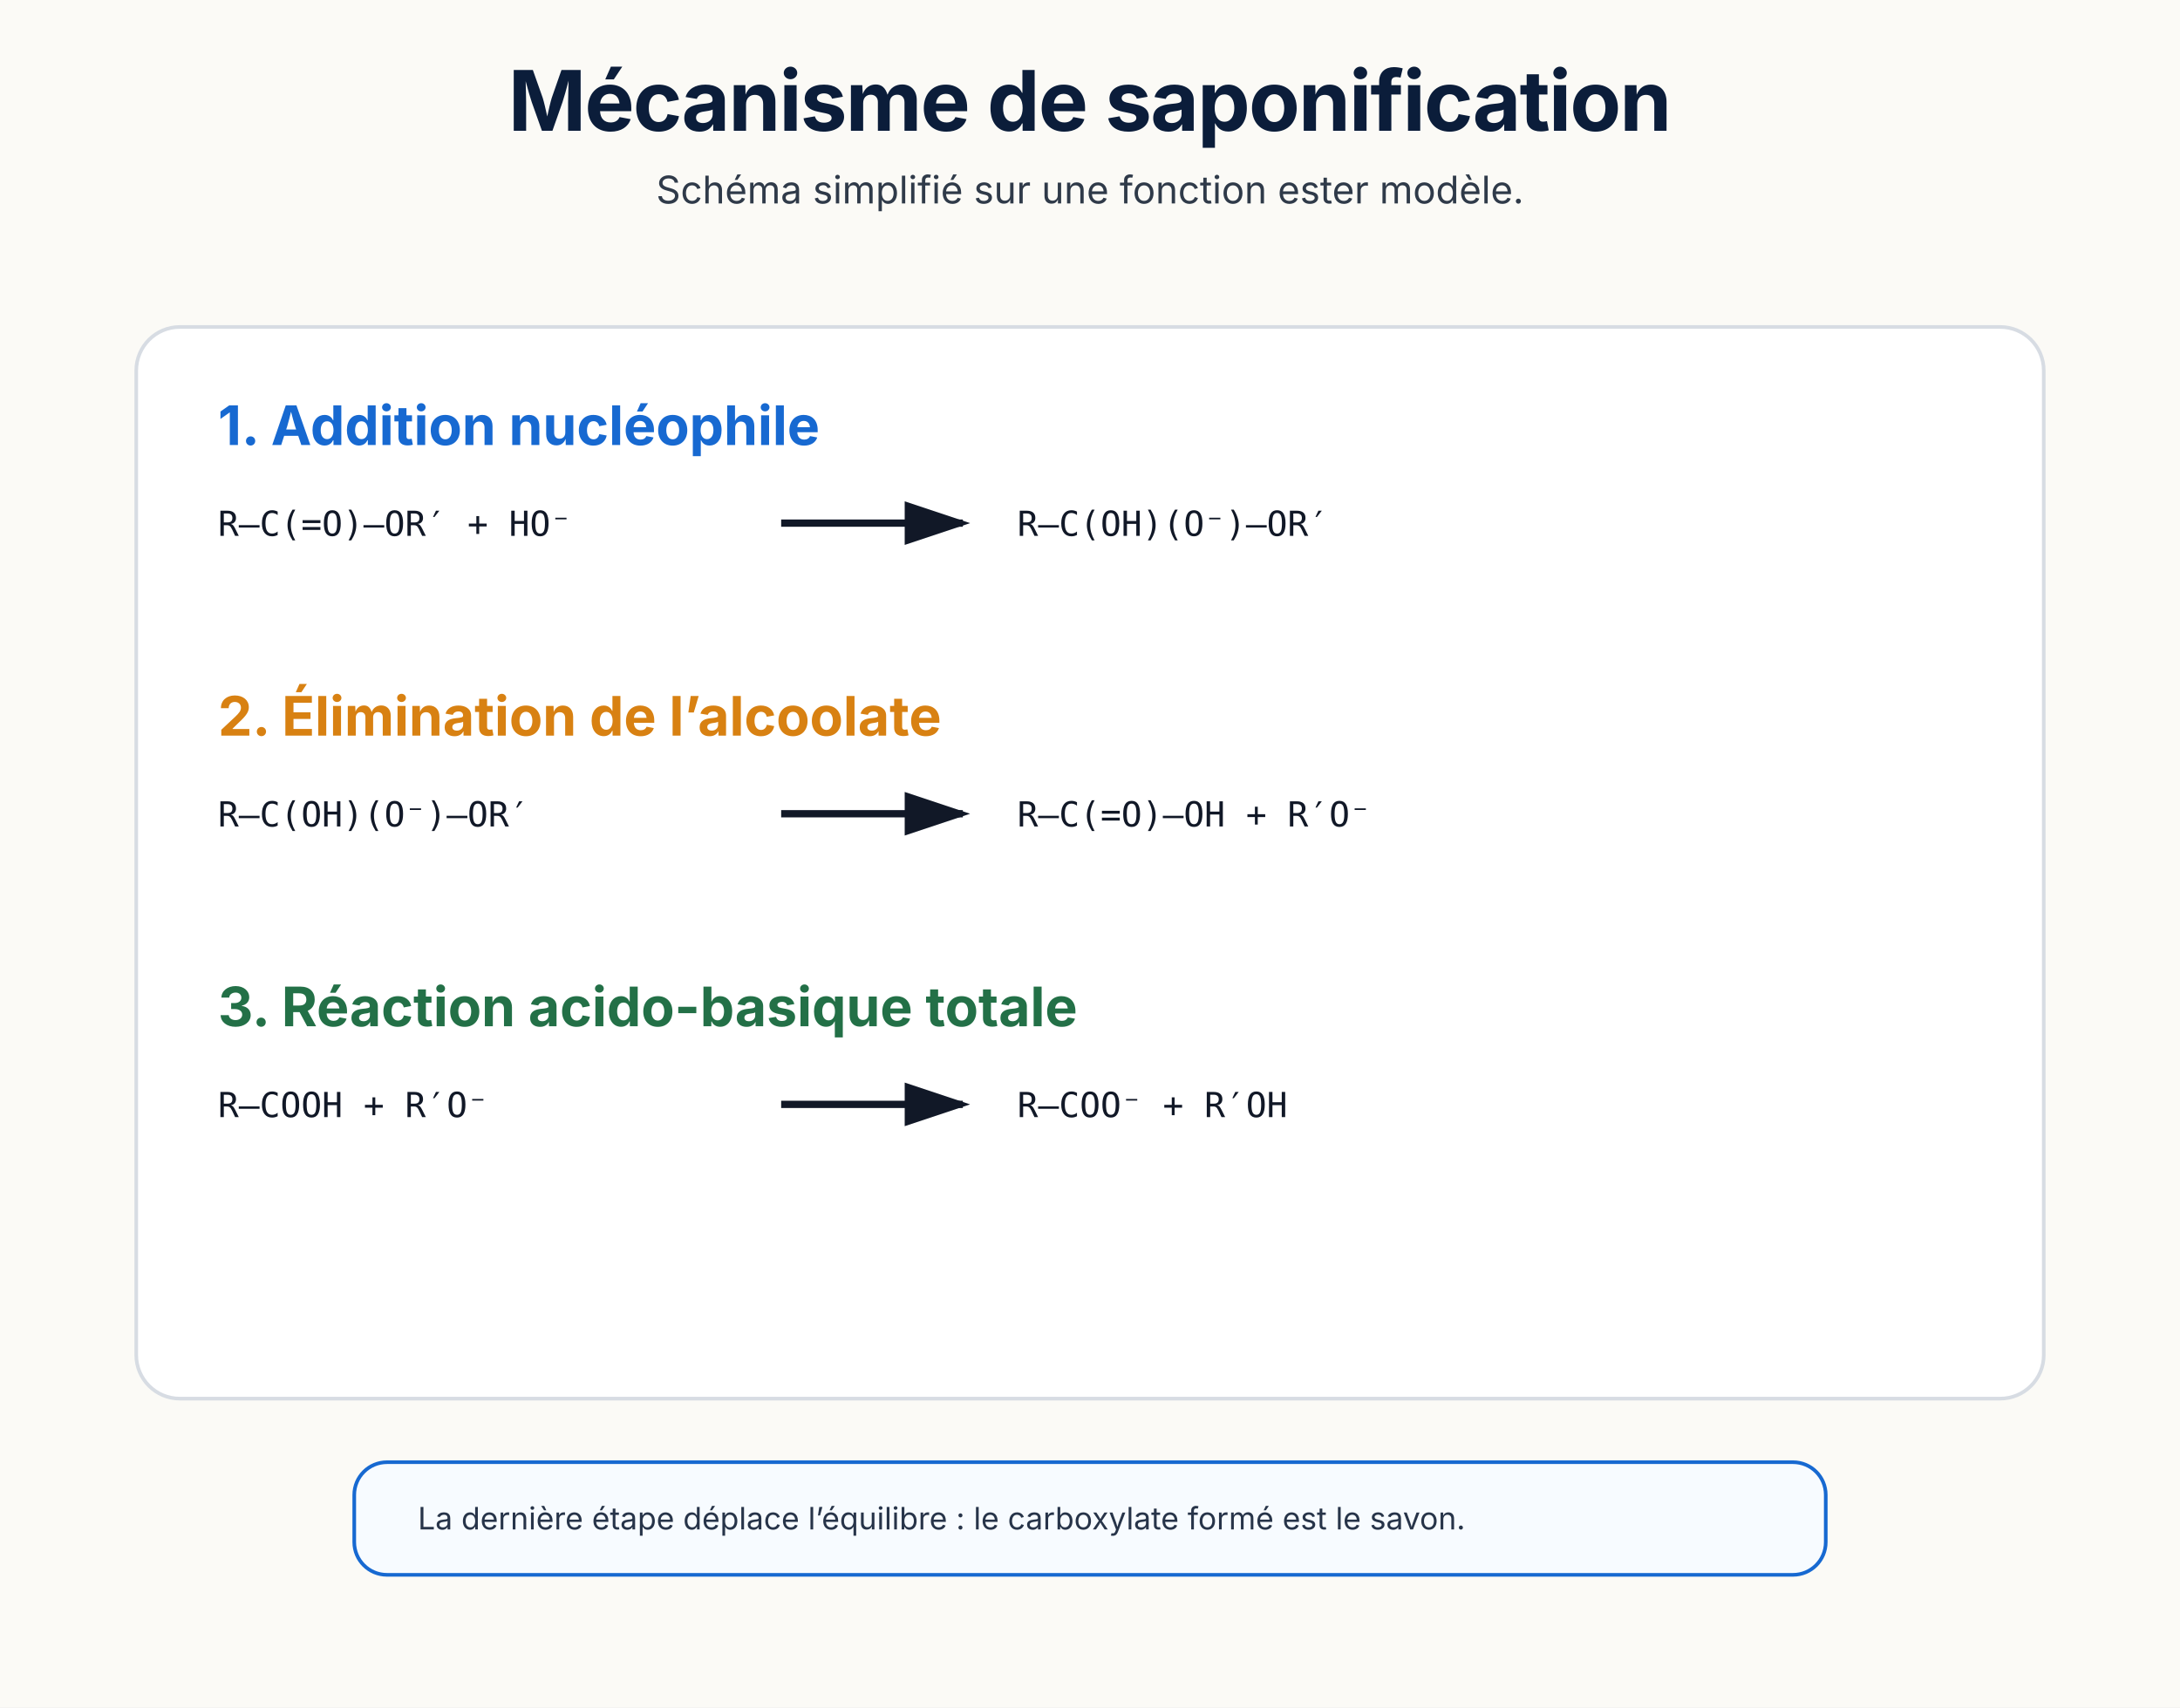
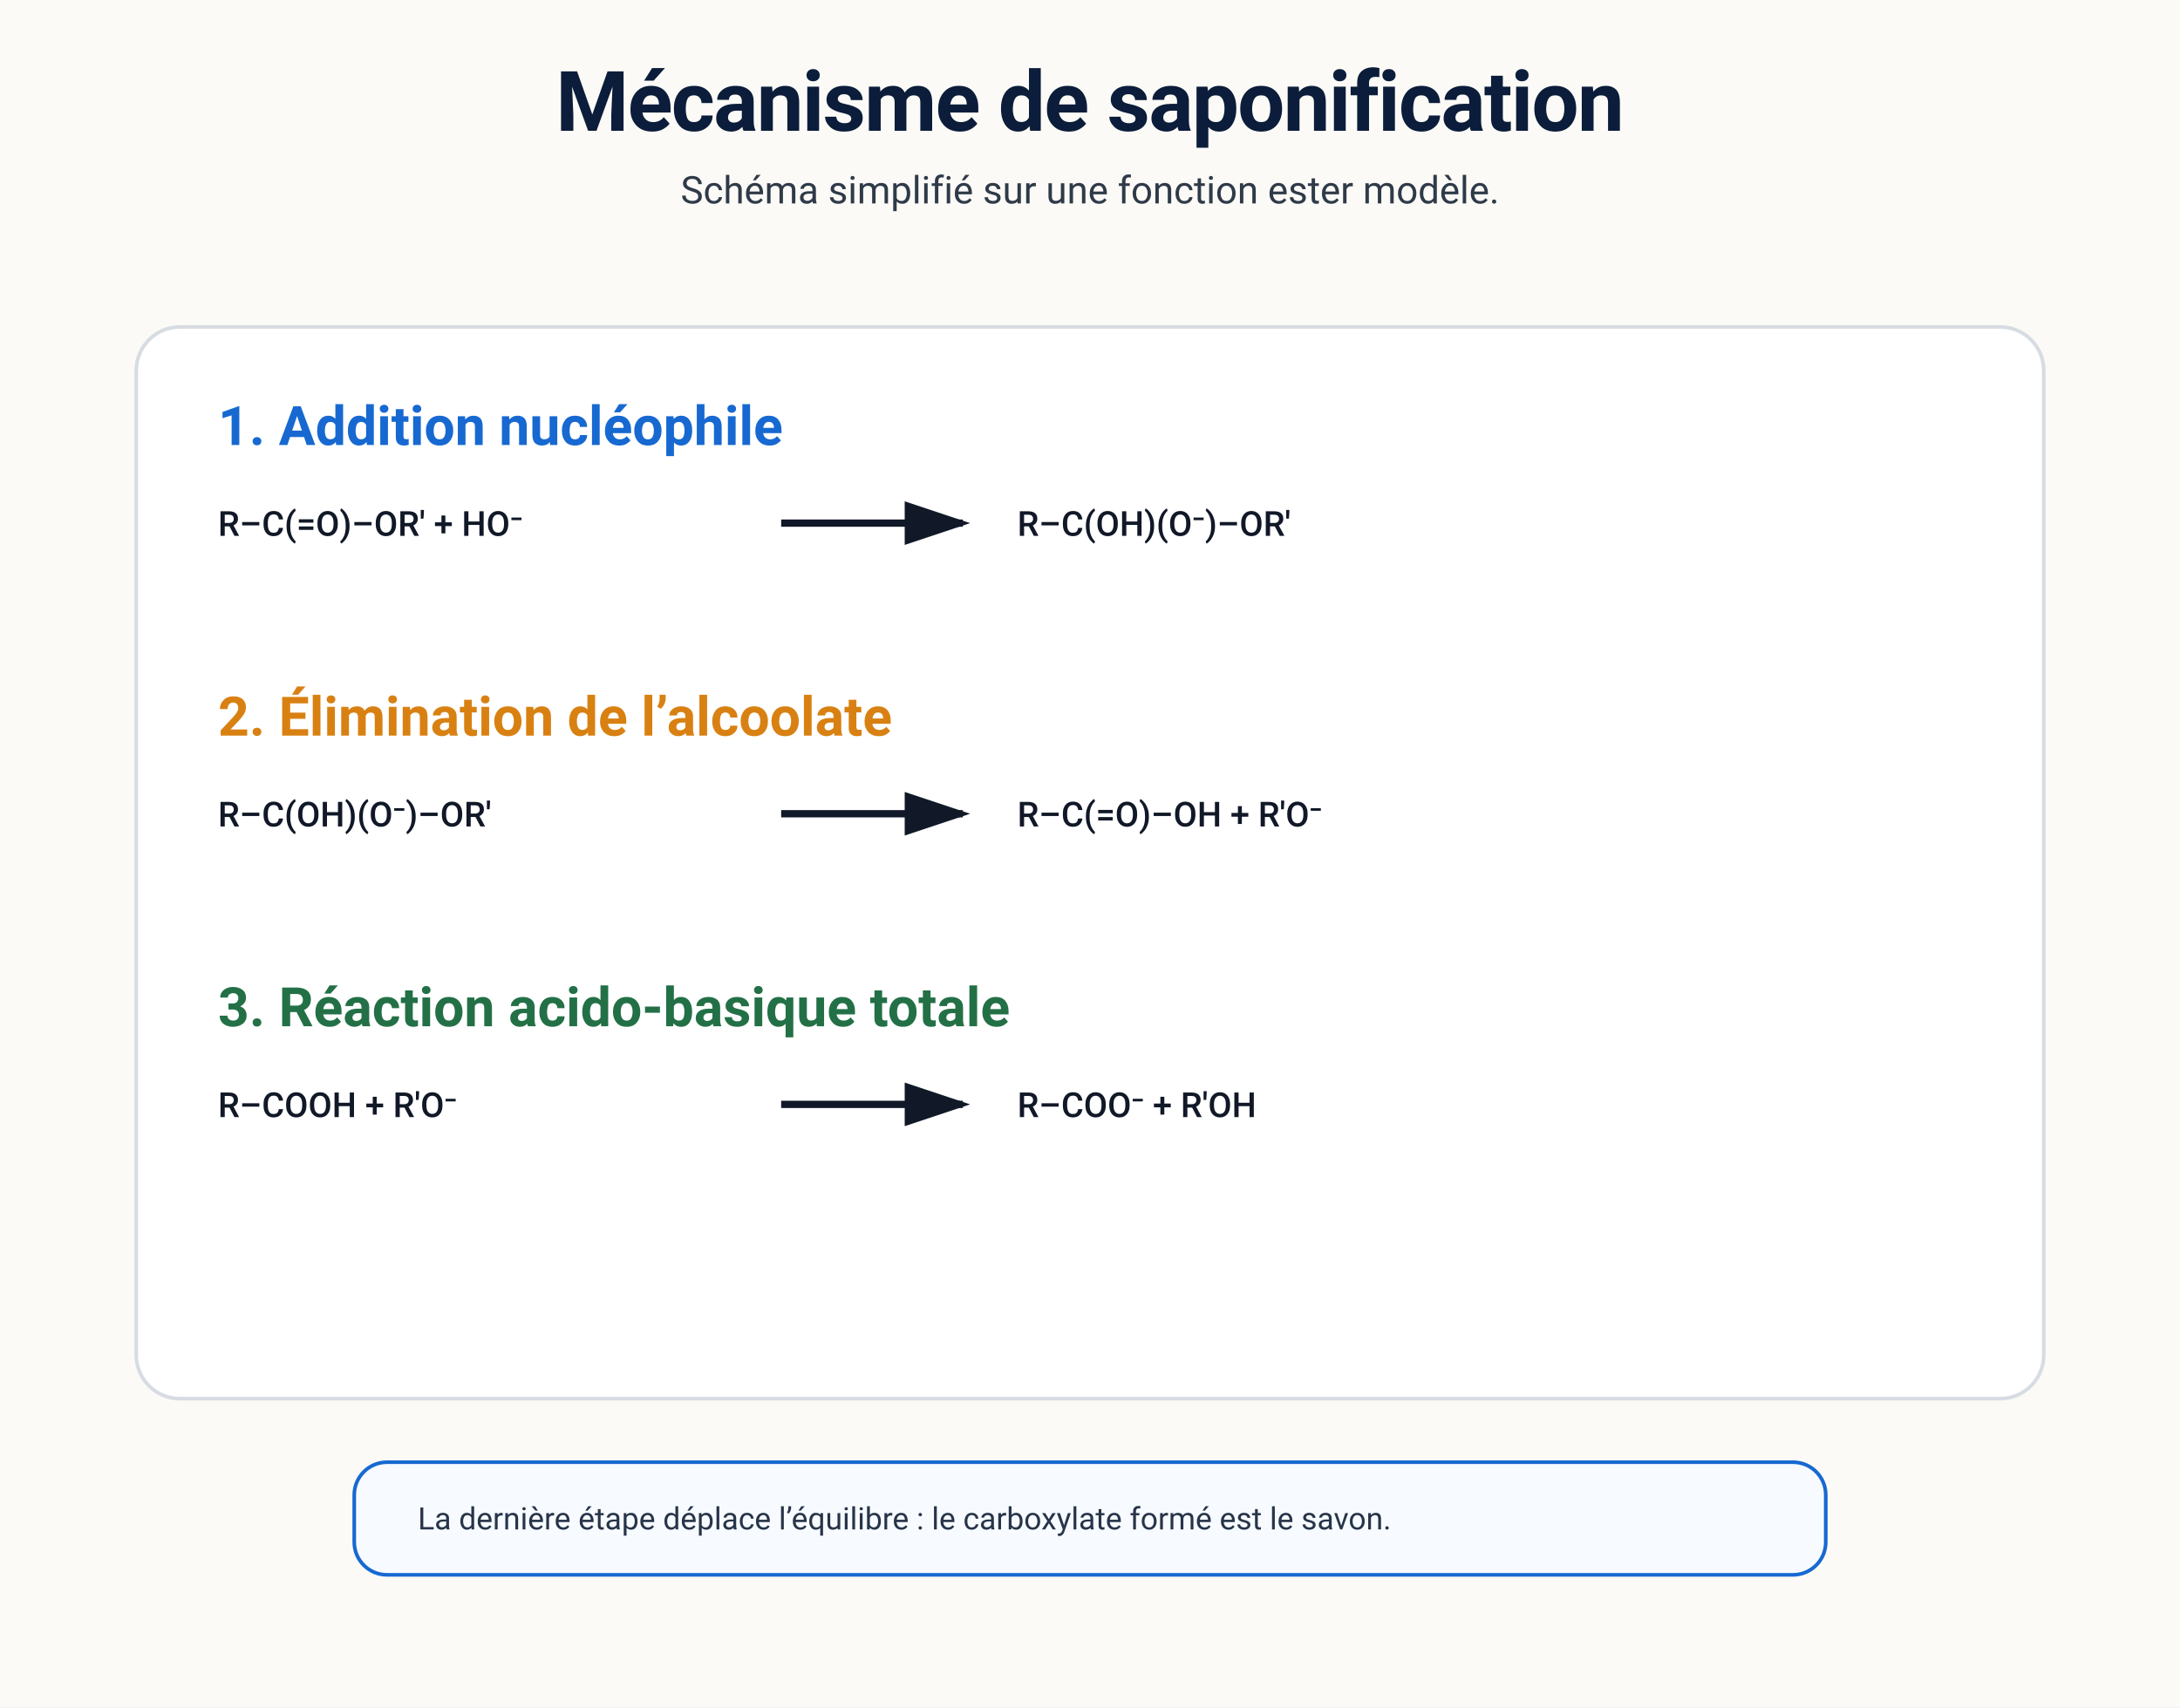
<svg xmlns="http://www.w3.org/2000/svg" width="1200" height="940" viewBox="0 0 1200 940" role="img" aria-labelledby="title desc">
  <defs>
    <style>
- .title{font:700 46px system-ui,-apple-system,BlinkMacSystemFont,'Segoe UI',sans-serif;fill:#0b1d3a;letter-spacing:-.8px}
- .subtitle{font:400 21px system-ui,-apple-system,BlinkMacSystemFont,'Segoe UI',sans-serif;fill:#2f3a49}
- .h2{font:700 30px system-ui,-apple-system,BlinkMacSystemFont,'Segoe UI',sans-serif;fill:#0b1d3a}
- .label{font:600 20px system-ui,-apple-system,BlinkMacSystemFont,'Segoe UI',sans-serif;fill:#0b1d3a}
- .small{font:400 17px system-ui,-apple-system,BlinkMacSystemFont,'Segoe UI',sans-serif;fill:#273449}
- .tiny{font:400 14px system-ui,-apple-system,BlinkMacSystemFont,'Segoe UI',sans-serif;fill:#4b5563}
- .mono{font:500 19px ui-monospace,SFMono-Regular,Menlo,monospace;fill:#111827}
+ .title{font:700 46px Roboto,Arial,sans-serif;fill:#0b1d3a;letter-spacing:-.8px}
+ .subtitle{font:400 21px Roboto,Arial,sans-serif;fill:#2f3a49}
+ .h2{font:700 30px Roboto,Arial,sans-serif;fill:#0b1d3a}
+ .label{font:600 20px Roboto,Arial,sans-serif;fill:#0b1d3a}
+ .small{font:400 17px Roboto,Arial,sans-serif;fill:#273449}
+ .tiny{font:400 14px Roboto,Arial,sans-serif;fill:#4b5563}
+ .mono{font:500 19px Roboto,Arial,sans-serif;fill:#111827}
.box{fill:#fff;stroke:#d7dce3;stroke-width:2}
.info{fill:#f7fbff;stroke:#1769d1;stroke-width:2}
.warn{fill:#fff9ed;stroke:#d88112;stroke-width:2}
.blue{fill:#1769d1}.orange{fill:#d88112}.green{fill:#237047}.purple{fill:#6a3aa8}.red{fill:#b84b3f}.muted{fill:#667085}
.tail{fill:none;stroke:#111827;stroke-width:4;stroke-linecap:round}
.line{stroke:#d7dce3;stroke-width:2}
</style>
    <radialGradient id="headBlue" cx="35%" cy="30%">
      <stop offset="0" stop-color="#9fd7ff" />
      <stop offset="1" stop-color="#1769d1" />
    </radialGradient>
    <radialGradient id="headOrange" cx="35%" cy="30%">
      <stop offset="0" stop-color="#ffe19a" />
      <stop offset="1" stop-color="#d88112" />
    </radialGradient>
    <marker id="arrow" markerWidth="10" markerHeight="10" refX="8" refY="3" orient="auto">
      <path d="M0,0 L0,6 L9,3 z" fill="#111827" />
    </marker>
    <marker id="arrowBlue" markerWidth="10" markerHeight="10" refX="8" refY="3" orient="auto">
      <path d="M0,0 L0,6 L9,3 z" fill="#1769d1" />
    </marker>
    <marker id="arrowOrange" markerWidth="10" markerHeight="10" refX="8" refY="3" orient="auto">
      <path d="M0,0 L0,6 L9,3 z" fill="#d88112" />
    </marker>
  </defs>
  <rect width="100%" height="100%" fill="#fbfaf6" />
  <text x="600.0" y="72" text-anchor="middle" class="title">Mécanisme de saponification</text>
  <text x="600.0" y="112" text-anchor="middle" class="subtitle">Schéma simplifié sur une fonction ester modèle.</text>
  <rect x="75" y="180" width="1050" height="590" rx="24" class="box" />
  <text x="120" y="245" class="h2 blue">1. Addition nucléophile</text>
  <text x="120" y="295" class="mono">R–C(=O)–OR′  +  HO⁻</text>
  <path d="M430 288 H530" stroke="#111827" stroke-width="4" marker-end="url(#arrow)" />
  <text x="560" y="295" class="mono">R–C(OH)(O⁻)–OR′</text>
  <text x="120" y="405" class="h2 orange">2. Élimination de l’alcoolate</text>
  <text x="120" y="455" class="mono">R–C(OH)(O⁻)–OR′</text>
  <path d="M430 448 H530" stroke="#111827" stroke-width="4" marker-end="url(#arrow)" />
  <text x="560" y="455" class="mono">R–C(=O)–OH + R′O⁻</text>
  <text x="120" y="565" class="h2 green">3. Réaction acido-basique totale</text>
  <text x="120" y="615" class="mono">R–COOH + R′O⁻</text>
  <path d="M430 608 H530" stroke="#111827" stroke-width="4" marker-end="url(#arrow)" />
  <text x="560" y="615" class="mono">R–COO⁻ + R′OH</text>
  <rect x="195" y="805" width="810" height="62" rx="18" class="info" />
  <text x="230" y="842" class="small">La dernière étape déplace l’équilibre : le carboxylate formé est le savon.</text>
</svg>
